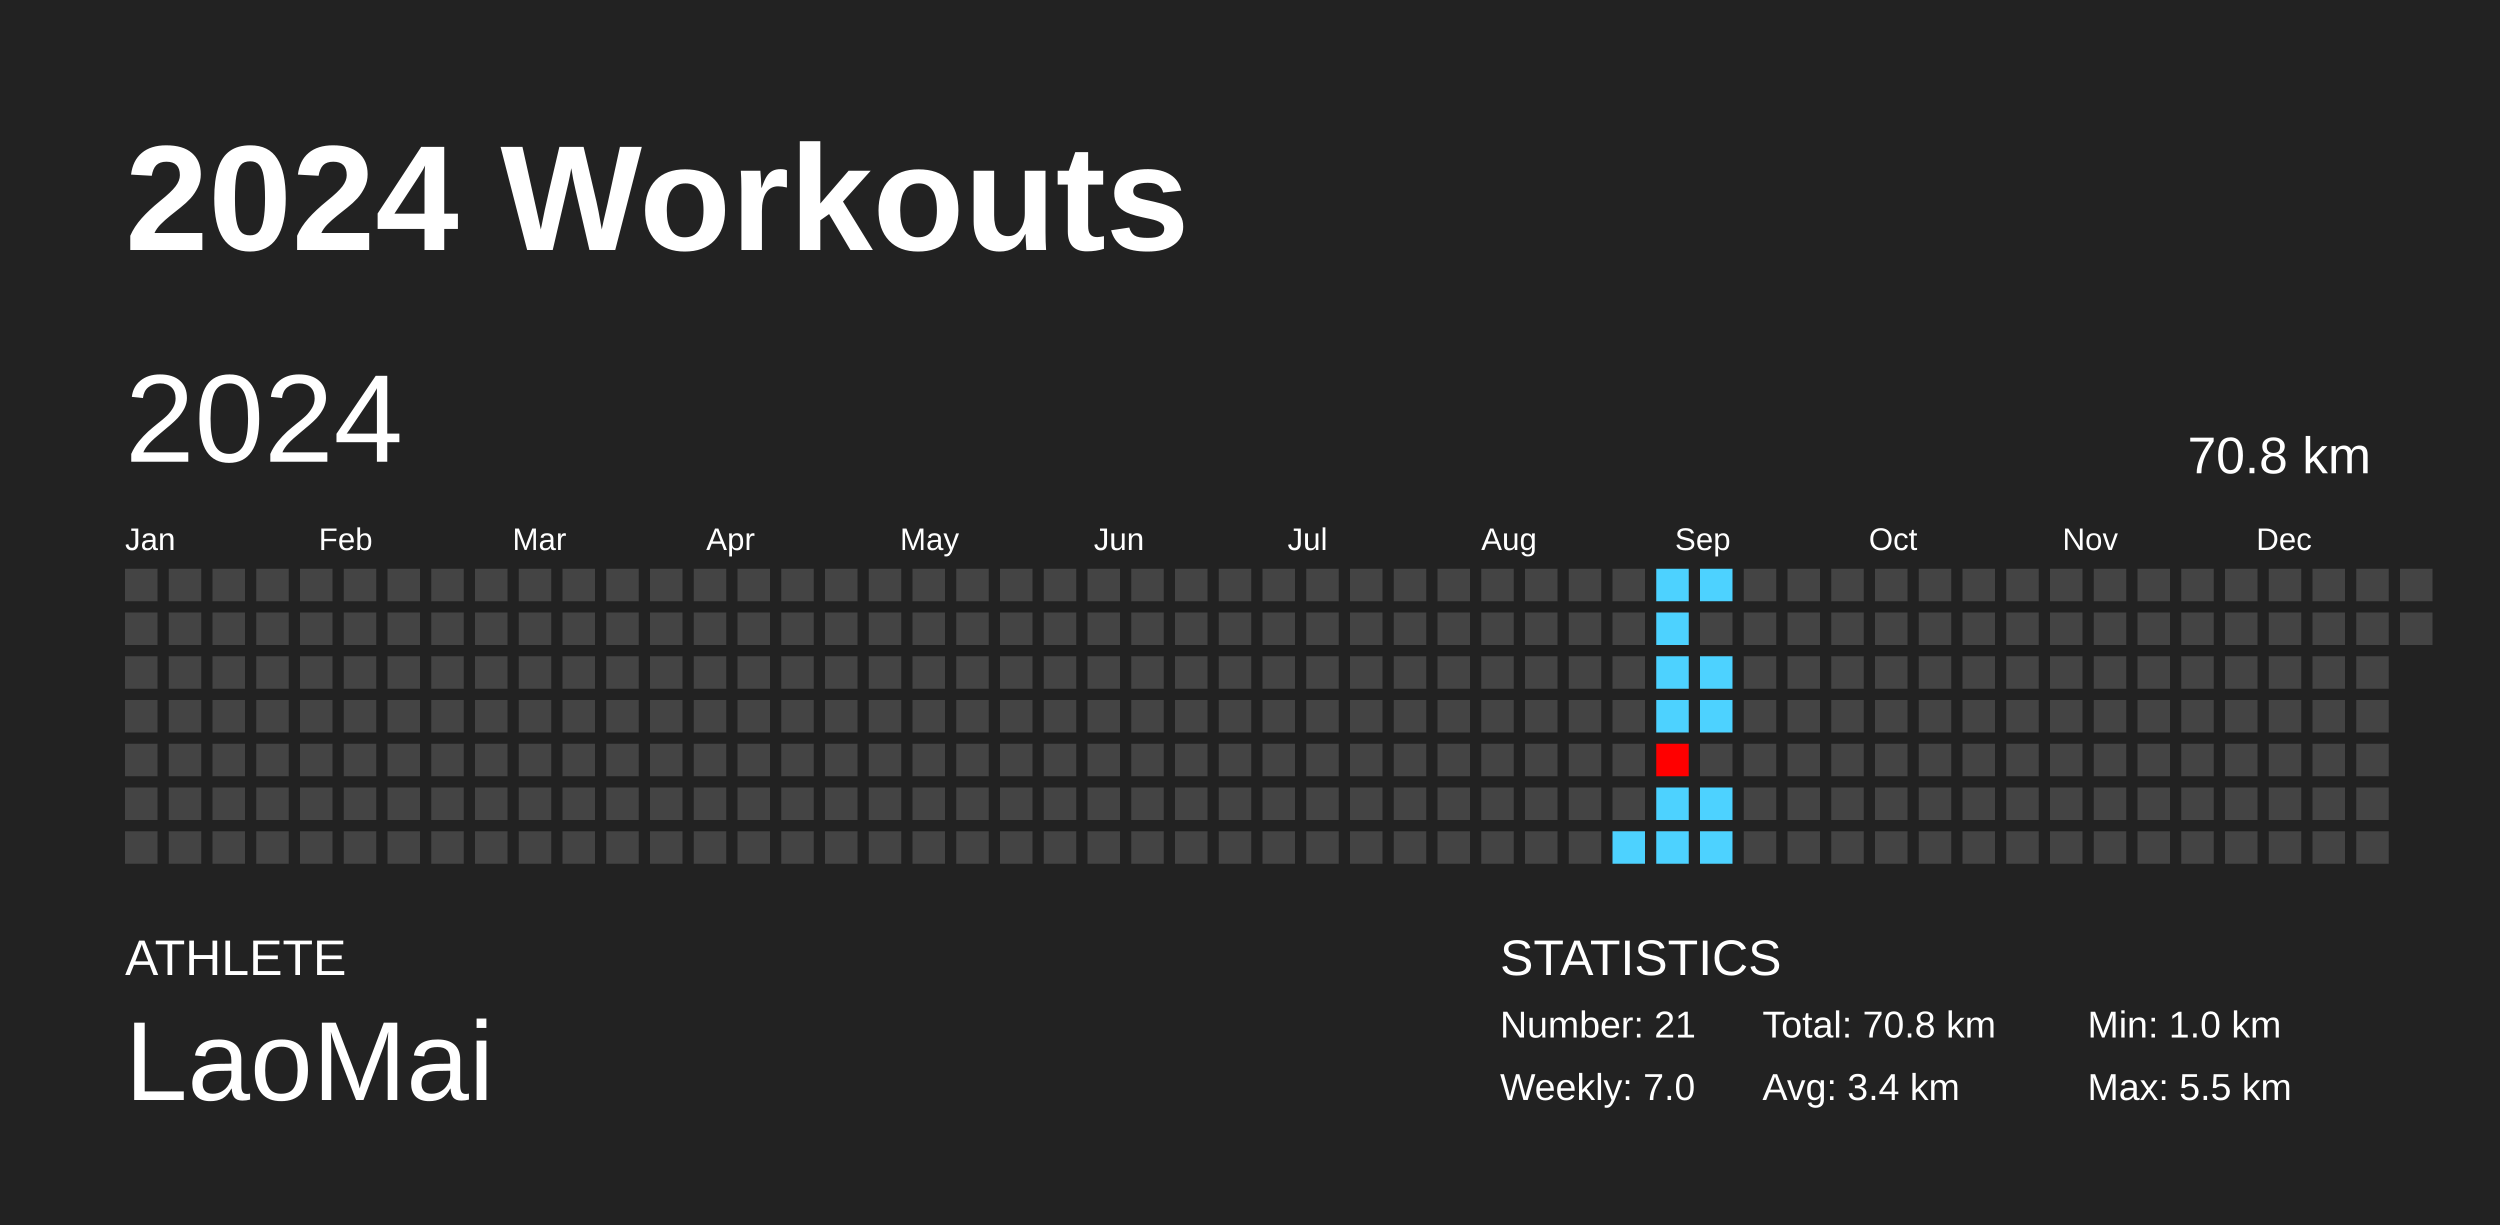
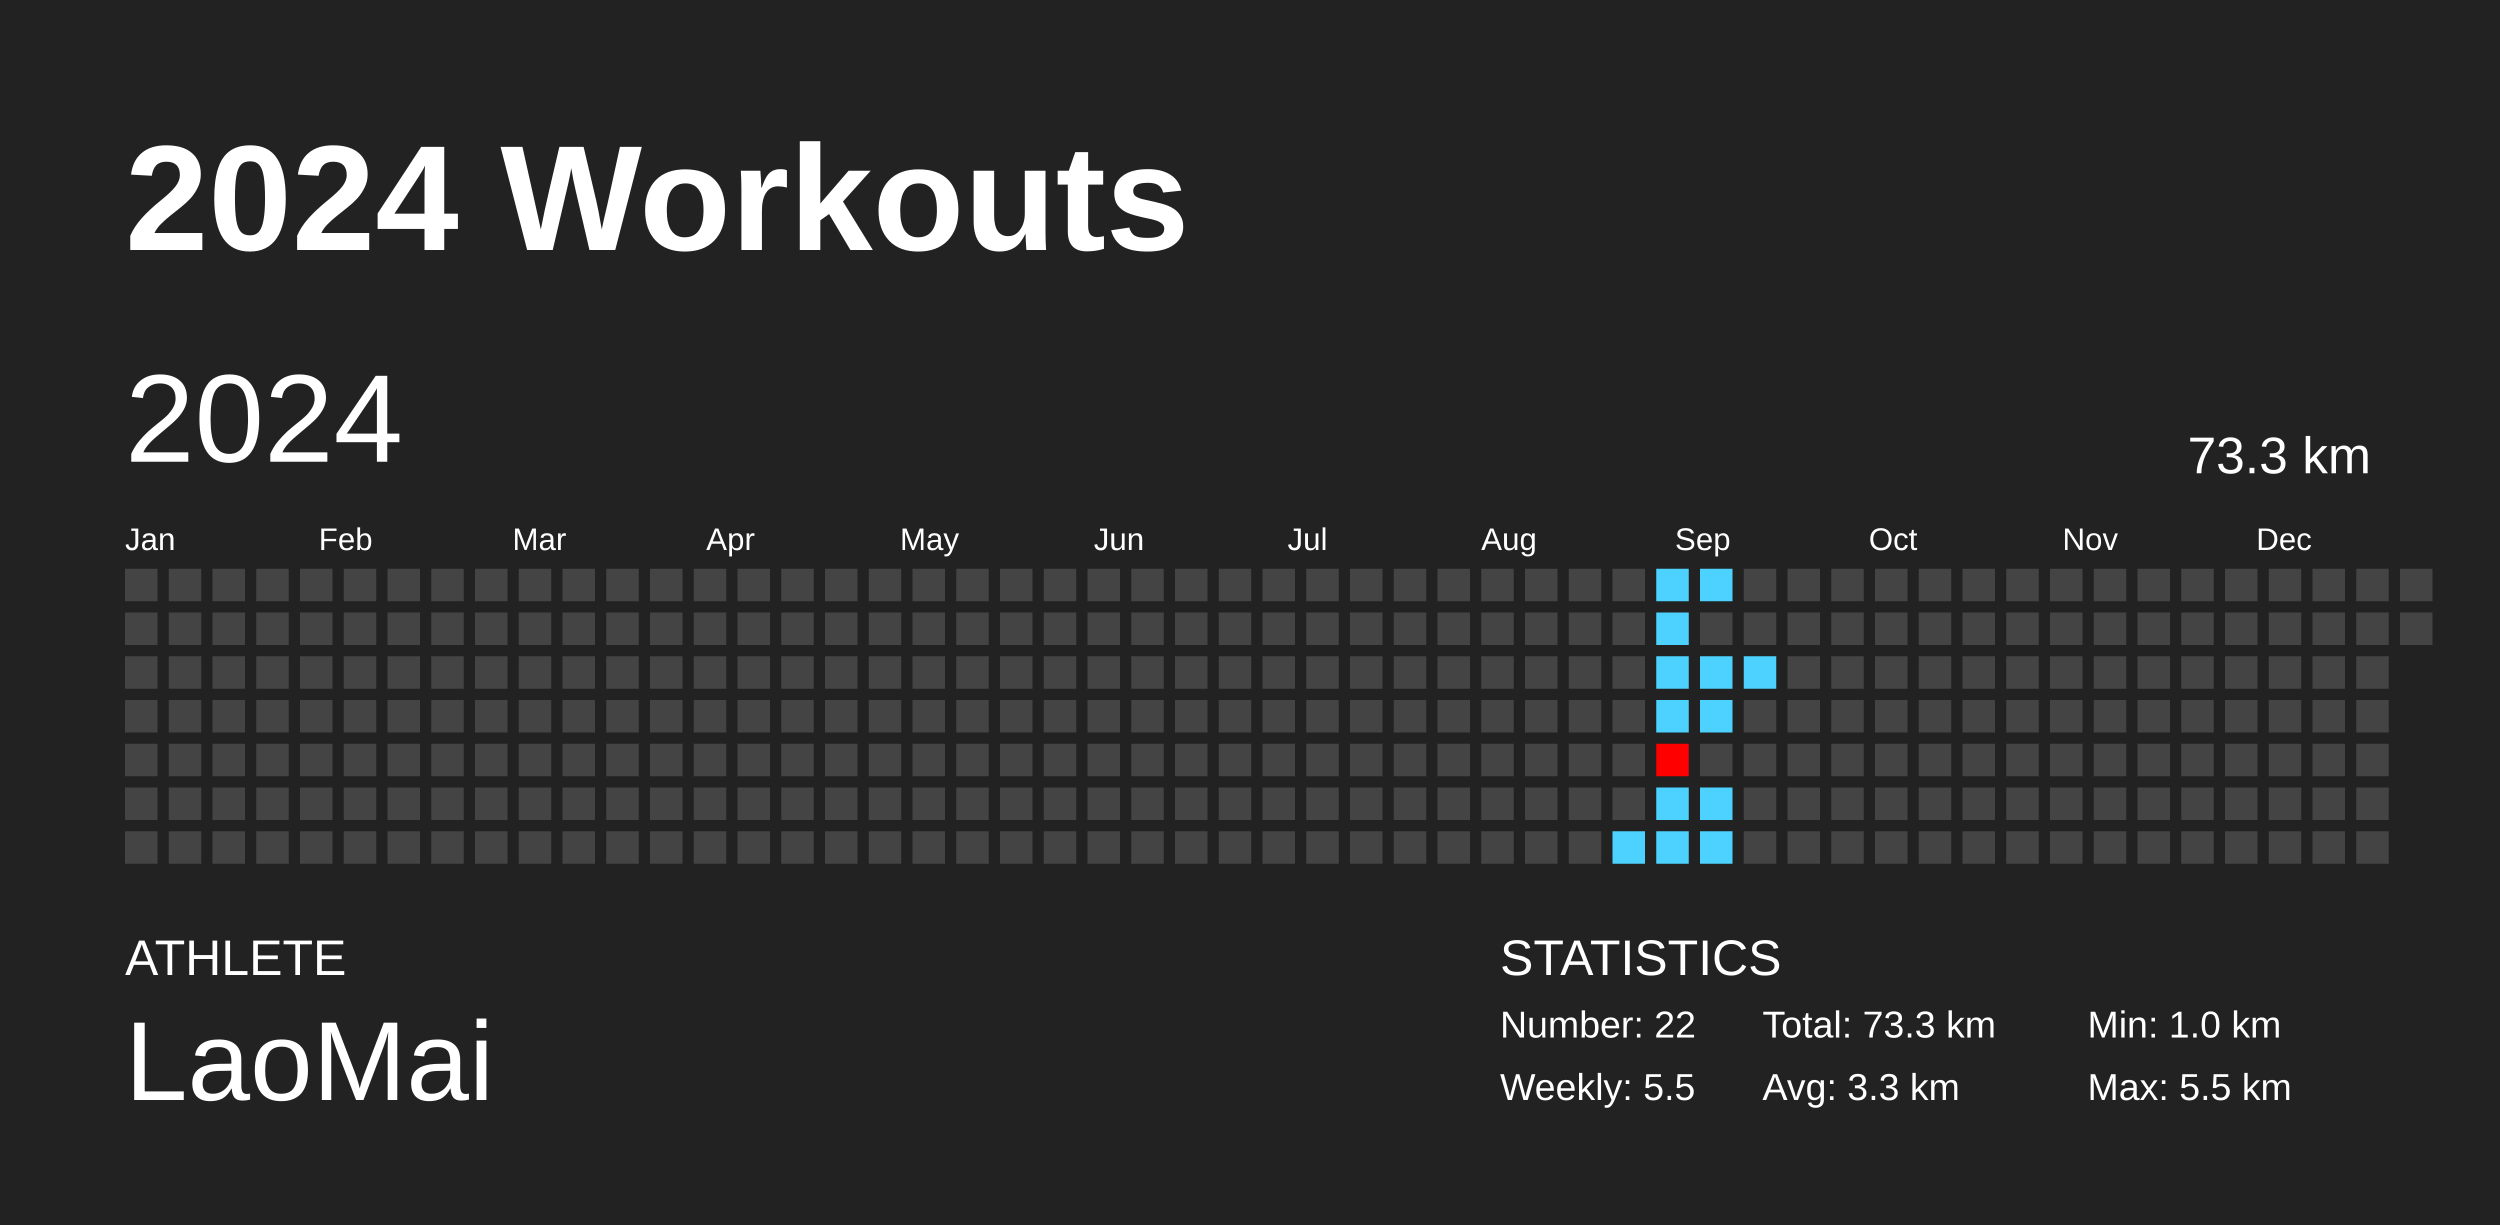
<svg xmlns="http://www.w3.org/2000/svg" baseProfile="full" height="98mm" version="1.1" viewBox="0,0,200,98" width="200mm">
  <defs />
  <rect fill="#222222" height="98" width="200" x="0" y="0" />
  <text fill="#FFFFFF" style="font-size:12px; font-family:Arial; font-weight:bold;" x="10" y="20">2024 Workouts</text>
  <text fill="#FFFFFF" style="font-size:4px; font-family:Arial" x="10" y="78">ATHLETE</text>
  <text fill="#FFFFFF" style="font-size:9px; font-family:Arial" x="10" y="88">LaoMai</text>
  <text fill="#FFFFFF" style="font-size:4px; font-family:Arial" x="120" y="78">STATISTICS</text>
-   <text fill="#FFFFFF" style="font-size:3px; font-family:Arial" x="120" y="83">Number: 21</text>
-   <text fill="#FFFFFF" style="font-size:3px; font-family:Arial" x="120" y="88">Weekly: 7.0</text>
-   <text fill="#FFFFFF" style="font-size:3px; font-family:Arial" x="141" y="83">Total: 70.8 km</text>
-   <text fill="#FFFFFF" style="font-size:3px; font-family:Arial" x="141" y="88">Avg: 3.4 km</text>
+   <text fill="#FFFFFF" style="font-size:3px; font-family:Arial" x="120" y="83">Number: 22</text>
+   <text fill="#FFFFFF" style="font-size:3px; font-family:Arial" x="120" y="88">Weekly: 5.5</text>
+   <text fill="#FFFFFF" style="font-size:3px; font-family:Arial" x="141" y="83">Total: 73.3 km</text>
+   <text fill="#FFFFFF" style="font-size:3px; font-family:Arial" x="141" y="88">Avg: 3.3 km</text>
  <text fill="#FFFFFF" style="font-size:3px; font-family:Arial" x="167" y="83">Min: 1.0 km</text>
  <text fill="#FFFFFF" style="font-size:3px; font-family:Arial" x="167" y="88">Max: 5.5 km</text>
  <text dominant-baseline="hanging" fill="#FFFFFF" style="font-size:10.0px; font-family:Arial;" x="10" y="30">2024</text>
-   <text dominant-baseline="hanging" fill="#FFFFFF" style="font-size:4.125px; font-family:Arial;" x="175" y="35">70.8 km</text>
+   <text dominant-baseline="hanging" fill="#FFFFFF" style="font-size:4.125px; font-family:Arial;" x="175" y="35">73.3 km</text>
  <text fill="#FFFFFF" style="font-size:2.5px; font-family:Arial" x="10.0" y="44">Jan</text>
  <text fill="#FFFFFF" style="font-size:2.5px; font-family:Arial" x="25.5" y="44">Feb</text>
  <text fill="#FFFFFF" style="font-size:2.5px; font-family:Arial" x="41.0" y="44">Mar</text>
  <text fill="#FFFFFF" style="font-size:2.5px; font-family:Arial" x="56.5" y="44">Apr</text>
  <text fill="#FFFFFF" style="font-size:2.5px; font-family:Arial" x="72.0" y="44">May</text>
  <text fill="#FFFFFF" style="font-size:2.5px; font-family:Arial" x="87.5" y="44">Jun</text>
  <text fill="#FFFFFF" style="font-size:2.5px; font-family:Arial" x="103.0" y="44">Jul</text>
  <text fill="#FFFFFF" style="font-size:2.5px; font-family:Arial" x="118.5" y="44">Aug</text>
  <text fill="#FFFFFF" style="font-size:2.5px; font-family:Arial" x="134.0" y="44">Sep</text>
  <text fill="#FFFFFF" style="font-size:2.5px; font-family:Arial" x="149.5" y="44">Oct</text>
  <text fill="#FFFFFF" style="font-size:2.5px; font-family:Arial" x="165.0" y="44">Nov</text>
  <text fill="#FFFFFF" style="font-size:2.5px; font-family:Arial" x="180.5" y="44">Dec</text>
  <rect fill="#444444" height="2.6" width="2.6" x="10.0" y="45.5" />
  <rect fill="#444444" height="2.6" width="2.6" x="10.0" y="49.0" />
  <rect fill="#444444" height="2.6" width="2.6" x="10.0" y="52.5" />
  <rect fill="#444444" height="2.6" width="2.6" x="10.0" y="56.0" />
  <rect fill="#444444" height="2.6" width="2.6" x="10.0" y="59.5" />
  <rect fill="#444444" height="2.6" width="2.6" x="10.0" y="63.0" />
  <rect fill="#444444" height="2.6" width="2.6" x="10.0" y="66.5" />
  <rect fill="#444444" height="2.6" width="2.6" x="13.5" y="45.5" />
  <rect fill="#444444" height="2.6" width="2.6" x="13.5" y="49.0" />
  <rect fill="#444444" height="2.6" width="2.6" x="13.5" y="52.5" />
  <rect fill="#444444" height="2.6" width="2.6" x="13.5" y="56.0" />
  <rect fill="#444444" height="2.6" width="2.6" x="13.5" y="59.5" />
  <rect fill="#444444" height="2.6" width="2.6" x="13.5" y="63.0" />
  <rect fill="#444444" height="2.6" width="2.6" x="13.5" y="66.5" />
  <rect fill="#444444" height="2.6" width="2.6" x="17.0" y="45.5" />
  <rect fill="#444444" height="2.6" width="2.6" x="17.0" y="49.0" />
  <rect fill="#444444" height="2.6" width="2.6" x="17.0" y="52.5" />
  <rect fill="#444444" height="2.6" width="2.6" x="17.0" y="56.0" />
  <rect fill="#444444" height="2.6" width="2.6" x="17.0" y="59.5" />
  <rect fill="#444444" height="2.6" width="2.6" x="17.0" y="63.0" />
  <rect fill="#444444" height="2.6" width="2.6" x="17.0" y="66.5" />
  <rect fill="#444444" height="2.6" width="2.6" x="20.5" y="45.5" />
  <rect fill="#444444" height="2.6" width="2.6" x="20.5" y="49.0" />
  <rect fill="#444444" height="2.6" width="2.6" x="20.5" y="52.5" />
  <rect fill="#444444" height="2.6" width="2.6" x="20.5" y="56.0" />
  <rect fill="#444444" height="2.6" width="2.6" x="20.5" y="59.5" />
  <rect fill="#444444" height="2.6" width="2.6" x="20.5" y="63.0" />
  <rect fill="#444444" height="2.6" width="2.6" x="20.5" y="66.5" />
  <rect fill="#444444" height="2.6" width="2.6" x="24.0" y="45.5" />
  <rect fill="#444444" height="2.6" width="2.6" x="24.0" y="49.0" />
  <rect fill="#444444" height="2.6" width="2.6" x="24.0" y="52.5" />
  <rect fill="#444444" height="2.6" width="2.6" x="24.0" y="56.0" />
  <rect fill="#444444" height="2.6" width="2.6" x="24.0" y="59.5" />
  <rect fill="#444444" height="2.6" width="2.6" x="24.0" y="63.0" />
  <rect fill="#444444" height="2.6" width="2.6" x="24.0" y="66.5" />
  <rect fill="#444444" height="2.6" width="2.6" x="27.5" y="45.5" />
  <rect fill="#444444" height="2.6" width="2.6" x="27.5" y="49.0" />
  <rect fill="#444444" height="2.6" width="2.6" x="27.5" y="52.5" />
  <rect fill="#444444" height="2.6" width="2.6" x="27.5" y="56.0" />
  <rect fill="#444444" height="2.6" width="2.6" x="27.5" y="59.5" />
  <rect fill="#444444" height="2.6" width="2.6" x="27.5" y="63.0" />
  <rect fill="#444444" height="2.6" width="2.6" x="27.5" y="66.5" />
  <rect fill="#444444" height="2.6" width="2.6" x="31.0" y="45.5" />
  <rect fill="#444444" height="2.6" width="2.6" x="31.0" y="49.0" />
  <rect fill="#444444" height="2.6" width="2.6" x="31.0" y="52.5" />
  <rect fill="#444444" height="2.6" width="2.6" x="31.0" y="56.0" />
  <rect fill="#444444" height="2.6" width="2.6" x="31.0" y="59.5" />
  <rect fill="#444444" height="2.6" width="2.6" x="31.0" y="63.0" />
  <rect fill="#444444" height="2.6" width="2.6" x="31.0" y="66.5" />
  <rect fill="#444444" height="2.6" width="2.6" x="34.5" y="45.5" />
  <rect fill="#444444" height="2.6" width="2.6" x="34.5" y="49.0" />
  <rect fill="#444444" height="2.6" width="2.6" x="34.5" y="52.5" />
  <rect fill="#444444" height="2.6" width="2.6" x="34.5" y="56.0" />
  <rect fill="#444444" height="2.6" width="2.6" x="34.5" y="59.5" />
  <rect fill="#444444" height="2.6" width="2.6" x="34.5" y="63.0" />
  <rect fill="#444444" height="2.6" width="2.6" x="34.5" y="66.5" />
  <rect fill="#444444" height="2.6" width="2.6" x="38.0" y="45.5" />
  <rect fill="#444444" height="2.6" width="2.6" x="38.0" y="49.0" />
  <rect fill="#444444" height="2.6" width="2.6" x="38.0" y="52.5" />
  <rect fill="#444444" height="2.6" width="2.6" x="38.0" y="56.0" />
  <rect fill="#444444" height="2.6" width="2.6" x="38.0" y="59.5" />
  <rect fill="#444444" height="2.6" width="2.6" x="38.0" y="63.0" />
  <rect fill="#444444" height="2.6" width="2.6" x="38.0" y="66.5" />
  <rect fill="#444444" height="2.6" width="2.6" x="41.5" y="45.5" />
  <rect fill="#444444" height="2.6" width="2.6" x="41.5" y="49.0" />
  <rect fill="#444444" height="2.6" width="2.6" x="41.5" y="52.5" />
  <rect fill="#444444" height="2.6" width="2.6" x="41.5" y="56.0" />
  <rect fill="#444444" height="2.6" width="2.6" x="41.5" y="59.5" />
  <rect fill="#444444" height="2.6" width="2.6" x="41.5" y="63.0" />
  <rect fill="#444444" height="2.6" width="2.6" x="41.5" y="66.5" />
  <rect fill="#444444" height="2.6" width="2.6" x="45.0" y="45.5" />
  <rect fill="#444444" height="2.6" width="2.6" x="45.0" y="49.0" />
  <rect fill="#444444" height="2.6" width="2.6" x="45.0" y="52.5" />
  <rect fill="#444444" height="2.6" width="2.6" x="45.0" y="56.0" />
  <rect fill="#444444" height="2.6" width="2.6" x="45.0" y="59.5" />
  <rect fill="#444444" height="2.6" width="2.6" x="45.0" y="63.0" />
  <rect fill="#444444" height="2.6" width="2.6" x="45.0" y="66.5" />
  <rect fill="#444444" height="2.6" width="2.6" x="48.5" y="45.5" />
  <rect fill="#444444" height="2.6" width="2.6" x="48.5" y="49.0" />
  <rect fill="#444444" height="2.6" width="2.6" x="48.5" y="52.5" />
  <rect fill="#444444" height="2.6" width="2.6" x="48.5" y="56.0" />
  <rect fill="#444444" height="2.6" width="2.6" x="48.5" y="59.5" />
  <rect fill="#444444" height="2.6" width="2.6" x="48.5" y="63.0" />
  <rect fill="#444444" height="2.6" width="2.6" x="48.5" y="66.5" />
  <rect fill="#444444" height="2.6" width="2.6" x="52.0" y="45.5" />
  <rect fill="#444444" height="2.6" width="2.6" x="52.0" y="49.0" />
  <rect fill="#444444" height="2.6" width="2.6" x="52.0" y="52.5" />
  <rect fill="#444444" height="2.6" width="2.6" x="52.0" y="56.0" />
  <rect fill="#444444" height="2.6" width="2.6" x="52.0" y="59.5" />
  <rect fill="#444444" height="2.6" width="2.6" x="52.0" y="63.0" />
  <rect fill="#444444" height="2.6" width="2.6" x="52.0" y="66.5" />
  <rect fill="#444444" height="2.6" width="2.6" x="55.5" y="45.5" />
  <rect fill="#444444" height="2.6" width="2.6" x="55.5" y="49.0" />
  <rect fill="#444444" height="2.6" width="2.6" x="55.5" y="52.5" />
  <rect fill="#444444" height="2.6" width="2.6" x="55.5" y="56.0" />
  <rect fill="#444444" height="2.6" width="2.6" x="55.5" y="59.5" />
  <rect fill="#444444" height="2.6" width="2.6" x="55.5" y="63.0" />
  <rect fill="#444444" height="2.6" width="2.6" x="55.5" y="66.5" />
  <rect fill="#444444" height="2.6" width="2.6" x="59.0" y="45.5" />
  <rect fill="#444444" height="2.6" width="2.6" x="59.0" y="49.0" />
  <rect fill="#444444" height="2.6" width="2.6" x="59.0" y="52.5" />
  <rect fill="#444444" height="2.6" width="2.6" x="59.0" y="56.0" />
  <rect fill="#444444" height="2.6" width="2.6" x="59.0" y="59.5" />
  <rect fill="#444444" height="2.6" width="2.6" x="59.0" y="63.0" />
  <rect fill="#444444" height="2.6" width="2.6" x="59.0" y="66.5" />
  <rect fill="#444444" height="2.6" width="2.6" x="62.5" y="45.5" />
  <rect fill="#444444" height="2.6" width="2.6" x="62.5" y="49.0" />
  <rect fill="#444444" height="2.6" width="2.6" x="62.5" y="52.5" />
  <rect fill="#444444" height="2.6" width="2.6" x="62.5" y="56.0" />
  <rect fill="#444444" height="2.6" width="2.6" x="62.5" y="59.5" />
  <rect fill="#444444" height="2.6" width="2.6" x="62.5" y="63.0" />
  <rect fill="#444444" height="2.6" width="2.6" x="62.5" y="66.5" />
  <rect fill="#444444" height="2.6" width="2.6" x="66.0" y="45.5" />
  <rect fill="#444444" height="2.6" width="2.6" x="66.0" y="49.0" />
  <rect fill="#444444" height="2.6" width="2.6" x="66.0" y="52.5" />
  <rect fill="#444444" height="2.6" width="2.6" x="66.0" y="56.0" />
  <rect fill="#444444" height="2.6" width="2.6" x="66.0" y="59.5" />
  <rect fill="#444444" height="2.6" width="2.6" x="66.0" y="63.0" />
  <rect fill="#444444" height="2.6" width="2.6" x="66.0" y="66.5" />
  <rect fill="#444444" height="2.6" width="2.6" x="69.5" y="45.5" />
  <rect fill="#444444" height="2.6" width="2.6" x="69.5" y="49.0" />
  <rect fill="#444444" height="2.6" width="2.6" x="69.5" y="52.5" />
  <rect fill="#444444" height="2.6" width="2.6" x="69.5" y="56.0" />
  <rect fill="#444444" height="2.6" width="2.6" x="69.5" y="59.5" />
  <rect fill="#444444" height="2.6" width="2.6" x="69.5" y="63.0" />
  <rect fill="#444444" height="2.6" width="2.6" x="69.5" y="66.5" />
  <rect fill="#444444" height="2.6" width="2.6" x="73.0" y="45.5" />
  <rect fill="#444444" height="2.6" width="2.6" x="73.0" y="49.0" />
  <rect fill="#444444" height="2.6" width="2.6" x="73.0" y="52.5" />
  <rect fill="#444444" height="2.6" width="2.6" x="73.0" y="56.0" />
  <rect fill="#444444" height="2.6" width="2.6" x="73.0" y="59.5" />
  <rect fill="#444444" height="2.6" width="2.6" x="73.0" y="63.0" />
  <rect fill="#444444" height="2.6" width="2.6" x="73.0" y="66.5" />
  <rect fill="#444444" height="2.6" width="2.6" x="76.5" y="45.5" />
  <rect fill="#444444" height="2.6" width="2.6" x="76.5" y="49.0" />
  <rect fill="#444444" height="2.6" width="2.6" x="76.5" y="52.5" />
  <rect fill="#444444" height="2.6" width="2.6" x="76.5" y="56.0" />
  <rect fill="#444444" height="2.6" width="2.6" x="76.5" y="59.5" />
  <rect fill="#444444" height="2.6" width="2.6" x="76.5" y="63.0" />
  <rect fill="#444444" height="2.6" width="2.6" x="76.5" y="66.5" />
  <rect fill="#444444" height="2.6" width="2.6" x="80.0" y="45.5" />
  <rect fill="#444444" height="2.6" width="2.6" x="80.0" y="49.0" />
  <rect fill="#444444" height="2.6" width="2.6" x="80.0" y="52.5" />
  <rect fill="#444444" height="2.6" width="2.6" x="80.0" y="56.0" />
  <rect fill="#444444" height="2.6" width="2.6" x="80.0" y="59.5" />
  <rect fill="#444444" height="2.6" width="2.6" x="80.0" y="63.0" />
  <rect fill="#444444" height="2.6" width="2.6" x="80.0" y="66.5" />
  <rect fill="#444444" height="2.6" width="2.6" x="83.5" y="45.5" />
  <rect fill="#444444" height="2.6" width="2.6" x="83.5" y="49.0" />
  <rect fill="#444444" height="2.6" width="2.6" x="83.5" y="52.5" />
  <rect fill="#444444" height="2.6" width="2.6" x="83.5" y="56.0" />
  <rect fill="#444444" height="2.6" width="2.6" x="83.5" y="59.5" />
  <rect fill="#444444" height="2.6" width="2.6" x="83.5" y="63.0" />
  <rect fill="#444444" height="2.6" width="2.6" x="83.5" y="66.5" />
  <rect fill="#444444" height="2.6" width="2.6" x="87.0" y="45.5" />
  <rect fill="#444444" height="2.6" width="2.6" x="87.0" y="49.0" />
  <rect fill="#444444" height="2.6" width="2.6" x="87.0" y="52.5" />
  <rect fill="#444444" height="2.6" width="2.6" x="87.0" y="56.0" />
  <rect fill="#444444" height="2.6" width="2.6" x="87.0" y="59.5" />
  <rect fill="#444444" height="2.6" width="2.6" x="87.0" y="63.0" />
  <rect fill="#444444" height="2.6" width="2.6" x="87.0" y="66.5" />
  <rect fill="#444444" height="2.6" width="2.6" x="90.5" y="45.5" />
  <rect fill="#444444" height="2.6" width="2.6" x="90.5" y="49.0" />
  <rect fill="#444444" height="2.6" width="2.6" x="90.5" y="52.5" />
  <rect fill="#444444" height="2.6" width="2.6" x="90.5" y="56.0" />
  <rect fill="#444444" height="2.6" width="2.6" x="90.5" y="59.5" />
  <rect fill="#444444" height="2.6" width="2.6" x="90.5" y="63.0" />
  <rect fill="#444444" height="2.6" width="2.6" x="90.5" y="66.5" />
  <rect fill="#444444" height="2.6" width="2.6" x="94.0" y="45.5" />
  <rect fill="#444444" height="2.6" width="2.6" x="94.0" y="49.0" />
  <rect fill="#444444" height="2.6" width="2.6" x="94.0" y="52.5" />
  <rect fill="#444444" height="2.6" width="2.6" x="94.0" y="56.0" />
  <rect fill="#444444" height="2.6" width="2.6" x="94.0" y="59.5" />
  <rect fill="#444444" height="2.6" width="2.6" x="94.0" y="63.0" />
  <rect fill="#444444" height="2.6" width="2.6" x="94.0" y="66.5" />
  <rect fill="#444444" height="2.6" width="2.6" x="97.5" y="45.5" />
  <rect fill="#444444" height="2.6" width="2.6" x="97.5" y="49.0" />
  <rect fill="#444444" height="2.6" width="2.6" x="97.5" y="52.5" />
  <rect fill="#444444" height="2.6" width="2.6" x="97.5" y="56.0" />
  <rect fill="#444444" height="2.6" width="2.6" x="97.5" y="59.5" />
  <rect fill="#444444" height="2.6" width="2.6" x="97.5" y="63.0" />
  <rect fill="#444444" height="2.6" width="2.6" x="97.5" y="66.5" />
  <rect fill="#444444" height="2.6" width="2.6" x="101.0" y="45.5" />
  <rect fill="#444444" height="2.6" width="2.6" x="101.0" y="49.0" />
  <rect fill="#444444" height="2.6" width="2.6" x="101.0" y="52.5" />
  <rect fill="#444444" height="2.6" width="2.6" x="101.0" y="56.0" />
  <rect fill="#444444" height="2.6" width="2.6" x="101.0" y="59.5" />
  <rect fill="#444444" height="2.6" width="2.6" x="101.0" y="63.0" />
  <rect fill="#444444" height="2.6" width="2.6" x="101.0" y="66.5" />
  <rect fill="#444444" height="2.6" width="2.6" x="104.5" y="45.5" />
  <rect fill="#444444" height="2.6" width="2.6" x="104.5" y="49.0" />
  <rect fill="#444444" height="2.6" width="2.6" x="104.5" y="52.5" />
  <rect fill="#444444" height="2.6" width="2.6" x="104.5" y="56.0" />
  <rect fill="#444444" height="2.6" width="2.6" x="104.5" y="59.5" />
  <rect fill="#444444" height="2.6" width="2.6" x="104.5" y="63.0" />
  <rect fill="#444444" height="2.6" width="2.6" x="104.5" y="66.5" />
  <rect fill="#444444" height="2.6" width="2.6" x="108.0" y="45.5" />
  <rect fill="#444444" height="2.6" width="2.6" x="108.0" y="49.0" />
  <rect fill="#444444" height="2.6" width="2.6" x="108.0" y="52.5" />
  <rect fill="#444444" height="2.6" width="2.6" x="108.0" y="56.0" />
  <rect fill="#444444" height="2.6" width="2.6" x="108.0" y="59.5" />
  <rect fill="#444444" height="2.6" width="2.6" x="108.0" y="63.0" />
  <rect fill="#444444" height="2.6" width="2.6" x="108.0" y="66.5" />
  <rect fill="#444444" height="2.6" width="2.6" x="111.5" y="45.5" />
  <rect fill="#444444" height="2.6" width="2.6" x="111.5" y="49.0" />
  <rect fill="#444444" height="2.6" width="2.6" x="111.5" y="52.5" />
  <rect fill="#444444" height="2.6" width="2.6" x="111.5" y="56.0" />
  <rect fill="#444444" height="2.6" width="2.6" x="111.5" y="59.5" />
  <rect fill="#444444" height="2.6" width="2.6" x="111.5" y="63.0" />
  <rect fill="#444444" height="2.6" width="2.6" x="111.5" y="66.5" />
  <rect fill="#444444" height="2.6" width="2.6" x="115.0" y="45.5" />
  <rect fill="#444444" height="2.6" width="2.6" x="115.0" y="49.0" />
  <rect fill="#444444" height="2.6" width="2.6" x="115.0" y="52.5" />
  <rect fill="#444444" height="2.6" width="2.6" x="115.0" y="56.0" />
  <rect fill="#444444" height="2.6" width="2.6" x="115.0" y="59.5" />
  <rect fill="#444444" height="2.6" width="2.6" x="115.0" y="63.0" />
  <rect fill="#444444" height="2.6" width="2.6" x="115.0" y="66.5" />
  <rect fill="#444444" height="2.6" width="2.6" x="118.5" y="45.5" />
  <rect fill="#444444" height="2.6" width="2.6" x="118.5" y="49.0" />
  <rect fill="#444444" height="2.6" width="2.6" x="118.5" y="52.5" />
  <rect fill="#444444" height="2.6" width="2.6" x="118.5" y="56.0" />
  <rect fill="#444444" height="2.6" width="2.6" x="118.5" y="59.5" />
  <rect fill="#444444" height="2.6" width="2.6" x="118.5" y="63.0" />
  <rect fill="#444444" height="2.6" width="2.6" x="118.5" y="66.5" />
  <rect fill="#444444" height="2.6" width="2.6" x="122.0" y="45.5" />
  <rect fill="#444444" height="2.6" width="2.6" x="122.0" y="49.0" />
  <rect fill="#444444" height="2.6" width="2.6" x="122.0" y="52.5" />
  <rect fill="#444444" height="2.6" width="2.6" x="122.0" y="56.0" />
  <rect fill="#444444" height="2.6" width="2.6" x="122.0" y="59.5" />
  <rect fill="#444444" height="2.6" width="2.6" x="122.0" y="63.0" />
  <rect fill="#444444" height="2.6" width="2.6" x="122.0" y="66.5" />
  <rect fill="#444444" height="2.6" width="2.6" x="125.5" y="45.5" />
  <rect fill="#444444" height="2.6" width="2.6" x="125.5" y="49.0" />
  <rect fill="#444444" height="2.6" width="2.6" x="125.5" y="52.5" />
  <rect fill="#444444" height="2.6" width="2.6" x="125.5" y="56.0" />
  <rect fill="#444444" height="2.6" width="2.6" x="125.5" y="59.5" />
  <rect fill="#444444" height="2.6" width="2.6" x="125.5" y="63.0" />
  <rect fill="#444444" height="2.6" width="2.6" x="125.5" y="66.5" />
  <rect fill="#444444" height="2.6" width="2.6" x="129.0" y="45.5" />
  <rect fill="#444444" height="2.6" width="2.6" x="129.0" y="49.0" />
  <rect fill="#444444" height="2.6" width="2.6" x="129.0" y="52.5" />
  <rect fill="#444444" height="2.6" width="2.6" x="129.0" y="56.0" />
  <rect fill="#444444" height="2.6" width="2.6" x="129.0" y="59.5" />
  <rect fill="#444444" height="2.6" width="2.6" x="129.0" y="63.0" />
  <rect fill="#4dd2ff" height="2.6" width="2.6" x="129.0" y="66.5" />
  <rect fill="#4dd2ff" height="2.6" width="2.6" x="132.5" y="45.5" />
  <rect fill="#4dd2ff" height="2.6" width="2.6" x="132.5" y="49.0" />
  <rect fill="#4dd2ff" height="2.6" width="2.6" x="132.5" y="52.5" />
  <rect fill="#4dd2ff" height="2.6" width="2.6" x="132.5" y="56.0" />
  <rect fill="#ff0000" height="2.6" width="2.6" x="132.5" y="59.5" />
  <rect fill="#4dd2ff" height="2.6" width="2.6" x="132.5" y="63.0" />
  <rect fill="#4dd2ff" height="2.6" width="2.6" x="132.5" y="66.5" />
  <rect fill="#4dd2ff" height="2.6" width="2.6" x="136.0" y="45.5" />
  <rect fill="#444444" height="2.6" width="2.6" x="136.0" y="49.0" />
  <rect fill="#4dd2ff" height="2.6" width="2.6" x="136.0" y="52.5" />
  <rect fill="#4dd2ff" height="2.6" width="2.6" x="136.0" y="56.0" />
  <rect fill="#444444" height="2.6" width="2.6" x="136.0" y="59.5" />
  <rect fill="#4dd2ff" height="2.6" width="2.6" x="136.0" y="63.0" />
  <rect fill="#4dd2ff" height="2.6" width="2.6" x="136.0" y="66.5" />
  <rect fill="#444444" height="2.6" width="2.6" x="139.5" y="45.5" />
  <rect fill="#444444" height="2.6" width="2.6" x="139.5" y="49.0" />
-   <rect fill="#444444" height="2.6" width="2.6" x="139.5" y="52.5" />
+   <rect fill="#4dd2ff" height="2.6" width="2.6" x="139.5" y="52.5" />
  <rect fill="#444444" height="2.6" width="2.6" x="139.5" y="56.0" />
  <rect fill="#444444" height="2.6" width="2.6" x="139.5" y="59.5" />
  <rect fill="#444444" height="2.6" width="2.6" x="139.5" y="63.0" />
  <rect fill="#444444" height="2.6" width="2.6" x="139.5" y="66.5" />
  <rect fill="#444444" height="2.6" width="2.6" x="143.0" y="45.5" />
  <rect fill="#444444" height="2.6" width="2.6" x="143.0" y="49.0" />
  <rect fill="#444444" height="2.6" width="2.6" x="143.0" y="52.5" />
  <rect fill="#444444" height="2.6" width="2.6" x="143.0" y="56.0" />
  <rect fill="#444444" height="2.6" width="2.6" x="143.0" y="59.5" />
  <rect fill="#444444" height="2.6" width="2.6" x="143.0" y="63.0" />
  <rect fill="#444444" height="2.6" width="2.6" x="143.0" y="66.5" />
  <rect fill="#444444" height="2.6" width="2.6" x="146.5" y="45.5" />
  <rect fill="#444444" height="2.6" width="2.6" x="146.5" y="49.0" />
  <rect fill="#444444" height="2.6" width="2.6" x="146.5" y="52.5" />
  <rect fill="#444444" height="2.6" width="2.6" x="146.5" y="56.0" />
  <rect fill="#444444" height="2.6" width="2.6" x="146.5" y="59.5" />
  <rect fill="#444444" height="2.6" width="2.6" x="146.5" y="63.0" />
  <rect fill="#444444" height="2.6" width="2.6" x="146.5" y="66.5" />
  <rect fill="#444444" height="2.6" width="2.6" x="150.0" y="45.5" />
  <rect fill="#444444" height="2.6" width="2.6" x="150.0" y="49.0" />
  <rect fill="#444444" height="2.6" width="2.6" x="150.0" y="52.5" />
  <rect fill="#444444" height="2.6" width="2.6" x="150.0" y="56.0" />
  <rect fill="#444444" height="2.6" width="2.6" x="150.0" y="59.5" />
  <rect fill="#444444" height="2.6" width="2.6" x="150.0" y="63.0" />
  <rect fill="#444444" height="2.6" width="2.6" x="150.0" y="66.5" />
  <rect fill="#444444" height="2.6" width="2.6" x="153.5" y="45.5" />
  <rect fill="#444444" height="2.6" width="2.6" x="153.5" y="49.0" />
  <rect fill="#444444" height="2.6" width="2.6" x="153.5" y="52.5" />
  <rect fill="#444444" height="2.6" width="2.6" x="153.5" y="56.0" />
  <rect fill="#444444" height="2.6" width="2.6" x="153.5" y="59.5" />
  <rect fill="#444444" height="2.6" width="2.6" x="153.5" y="63.0" />
  <rect fill="#444444" height="2.6" width="2.6" x="153.5" y="66.5" />
  <rect fill="#444444" height="2.6" width="2.6" x="157.0" y="45.5" />
  <rect fill="#444444" height="2.6" width="2.6" x="157.0" y="49.0" />
  <rect fill="#444444" height="2.6" width="2.6" x="157.0" y="52.5" />
  <rect fill="#444444" height="2.6" width="2.6" x="157.0" y="56.0" />
  <rect fill="#444444" height="2.6" width="2.6" x="157.0" y="59.5" />
  <rect fill="#444444" height="2.6" width="2.6" x="157.0" y="63.0" />
  <rect fill="#444444" height="2.6" width="2.6" x="157.0" y="66.5" />
  <rect fill="#444444" height="2.6" width="2.6" x="160.5" y="45.5" />
  <rect fill="#444444" height="2.6" width="2.6" x="160.5" y="49.0" />
  <rect fill="#444444" height="2.6" width="2.6" x="160.5" y="52.5" />
  <rect fill="#444444" height="2.6" width="2.6" x="160.5" y="56.0" />
  <rect fill="#444444" height="2.6" width="2.6" x="160.5" y="59.5" />
  <rect fill="#444444" height="2.6" width="2.6" x="160.5" y="63.0" />
  <rect fill="#444444" height="2.6" width="2.6" x="160.5" y="66.5" />
  <rect fill="#444444" height="2.6" width="2.6" x="164.0" y="45.5" />
  <rect fill="#444444" height="2.6" width="2.6" x="164.0" y="49.0" />
  <rect fill="#444444" height="2.6" width="2.6" x="164.0" y="52.5" />
  <rect fill="#444444" height="2.6" width="2.6" x="164.0" y="56.0" />
  <rect fill="#444444" height="2.6" width="2.6" x="164.0" y="59.5" />
  <rect fill="#444444" height="2.6" width="2.6" x="164.0" y="63.0" />
  <rect fill="#444444" height="2.6" width="2.6" x="164.0" y="66.5" />
  <rect fill="#444444" height="2.6" width="2.6" x="167.5" y="45.5" />
  <rect fill="#444444" height="2.6" width="2.6" x="167.5" y="49.0" />
  <rect fill="#444444" height="2.6" width="2.6" x="167.5" y="52.5" />
  <rect fill="#444444" height="2.6" width="2.6" x="167.5" y="56.0" />
  <rect fill="#444444" height="2.6" width="2.6" x="167.5" y="59.5" />
  <rect fill="#444444" height="2.6" width="2.6" x="167.5" y="63.0" />
  <rect fill="#444444" height="2.6" width="2.6" x="167.5" y="66.5" />
  <rect fill="#444444" height="2.6" width="2.6" x="171.0" y="45.5" />
  <rect fill="#444444" height="2.6" width="2.6" x="171.0" y="49.0" />
  <rect fill="#444444" height="2.6" width="2.6" x="171.0" y="52.5" />
  <rect fill="#444444" height="2.6" width="2.6" x="171.0" y="56.0" />
  <rect fill="#444444" height="2.6" width="2.6" x="171.0" y="59.5" />
  <rect fill="#444444" height="2.6" width="2.6" x="171.0" y="63.0" />
  <rect fill="#444444" height="2.6" width="2.6" x="171.0" y="66.5" />
  <rect fill="#444444" height="2.6" width="2.6" x="174.5" y="45.5" />
  <rect fill="#444444" height="2.6" width="2.6" x="174.5" y="49.0" />
  <rect fill="#444444" height="2.6" width="2.6" x="174.5" y="52.5" />
  <rect fill="#444444" height="2.6" width="2.6" x="174.5" y="56.0" />
  <rect fill="#444444" height="2.6" width="2.6" x="174.5" y="59.5" />
  <rect fill="#444444" height="2.6" width="2.6" x="174.5" y="63.0" />
  <rect fill="#444444" height="2.6" width="2.6" x="174.5" y="66.5" />
  <rect fill="#444444" height="2.6" width="2.6" x="178.0" y="45.5" />
  <rect fill="#444444" height="2.6" width="2.6" x="178.0" y="49.0" />
  <rect fill="#444444" height="2.6" width="2.6" x="178.0" y="52.5" />
  <rect fill="#444444" height="2.6" width="2.6" x="178.0" y="56.0" />
  <rect fill="#444444" height="2.6" width="2.6" x="178.0" y="59.5" />
  <rect fill="#444444" height="2.6" width="2.6" x="178.0" y="63.0" />
  <rect fill="#444444" height="2.6" width="2.6" x="178.0" y="66.5" />
  <rect fill="#444444" height="2.6" width="2.6" x="181.5" y="45.5" />
  <rect fill="#444444" height="2.6" width="2.6" x="181.5" y="49.0" />
  <rect fill="#444444" height="2.6" width="2.6" x="181.5" y="52.5" />
  <rect fill="#444444" height="2.6" width="2.6" x="181.5" y="56.0" />
  <rect fill="#444444" height="2.6" width="2.6" x="181.5" y="59.5" />
  <rect fill="#444444" height="2.6" width="2.6" x="181.5" y="63.0" />
  <rect fill="#444444" height="2.6" width="2.6" x="181.5" y="66.5" />
  <rect fill="#444444" height="2.6" width="2.6" x="185.0" y="45.5" />
  <rect fill="#444444" height="2.6" width="2.6" x="185.0" y="49.0" />
  <rect fill="#444444" height="2.6" width="2.6" x="185.0" y="52.5" />
  <rect fill="#444444" height="2.6" width="2.6" x="185.0" y="56.0" />
  <rect fill="#444444" height="2.6" width="2.6" x="185.0" y="59.5" />
  <rect fill="#444444" height="2.6" width="2.6" x="185.0" y="63.0" />
  <rect fill="#444444" height="2.6" width="2.6" x="185.0" y="66.5" />
  <rect fill="#444444" height="2.6" width="2.6" x="188.5" y="45.5" />
  <rect fill="#444444" height="2.6" width="2.6" x="188.5" y="49.0" />
  <rect fill="#444444" height="2.6" width="2.6" x="188.5" y="52.5" />
  <rect fill="#444444" height="2.6" width="2.6" x="188.5" y="56.0" />
  <rect fill="#444444" height="2.6" width="2.6" x="188.5" y="59.5" />
  <rect fill="#444444" height="2.6" width="2.6" x="188.5" y="63.0" />
  <rect fill="#444444" height="2.6" width="2.6" x="188.5" y="66.5" />
  <rect fill="#444444" height="2.6" width="2.6" x="192.0" y="45.5" />
  <rect fill="#444444" height="2.6" width="2.6" x="192.0" y="49.0" />
</svg>
